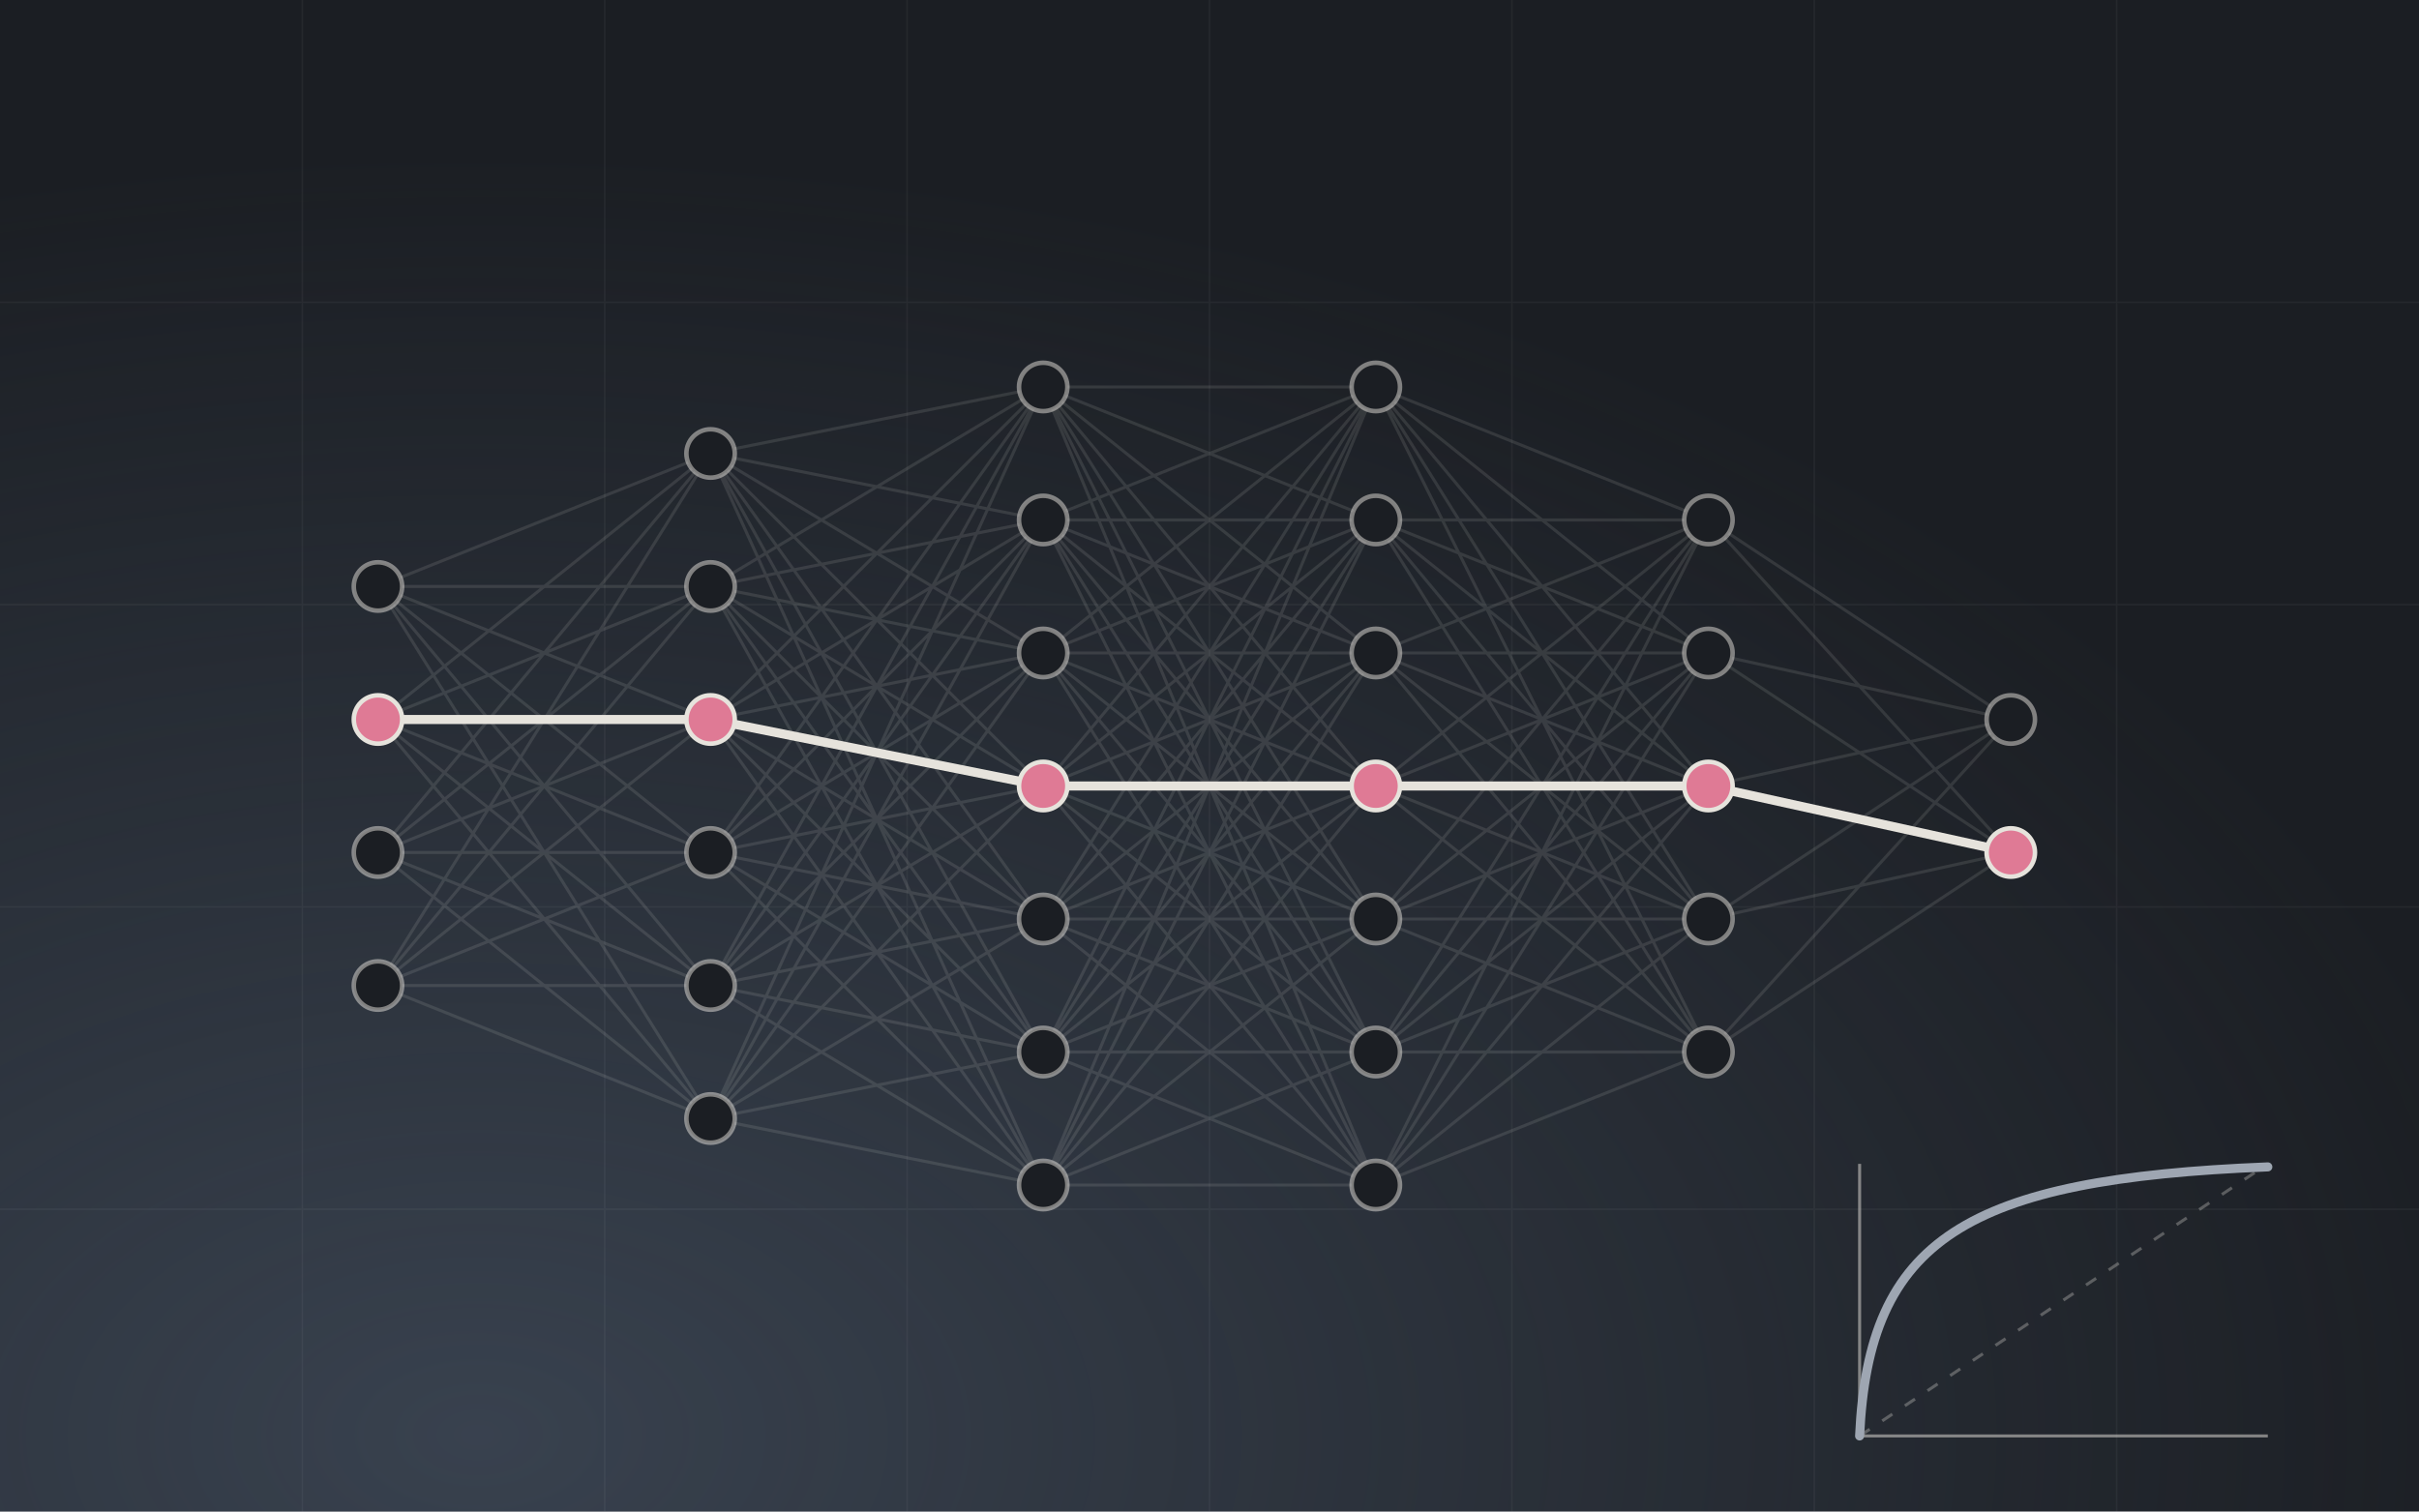
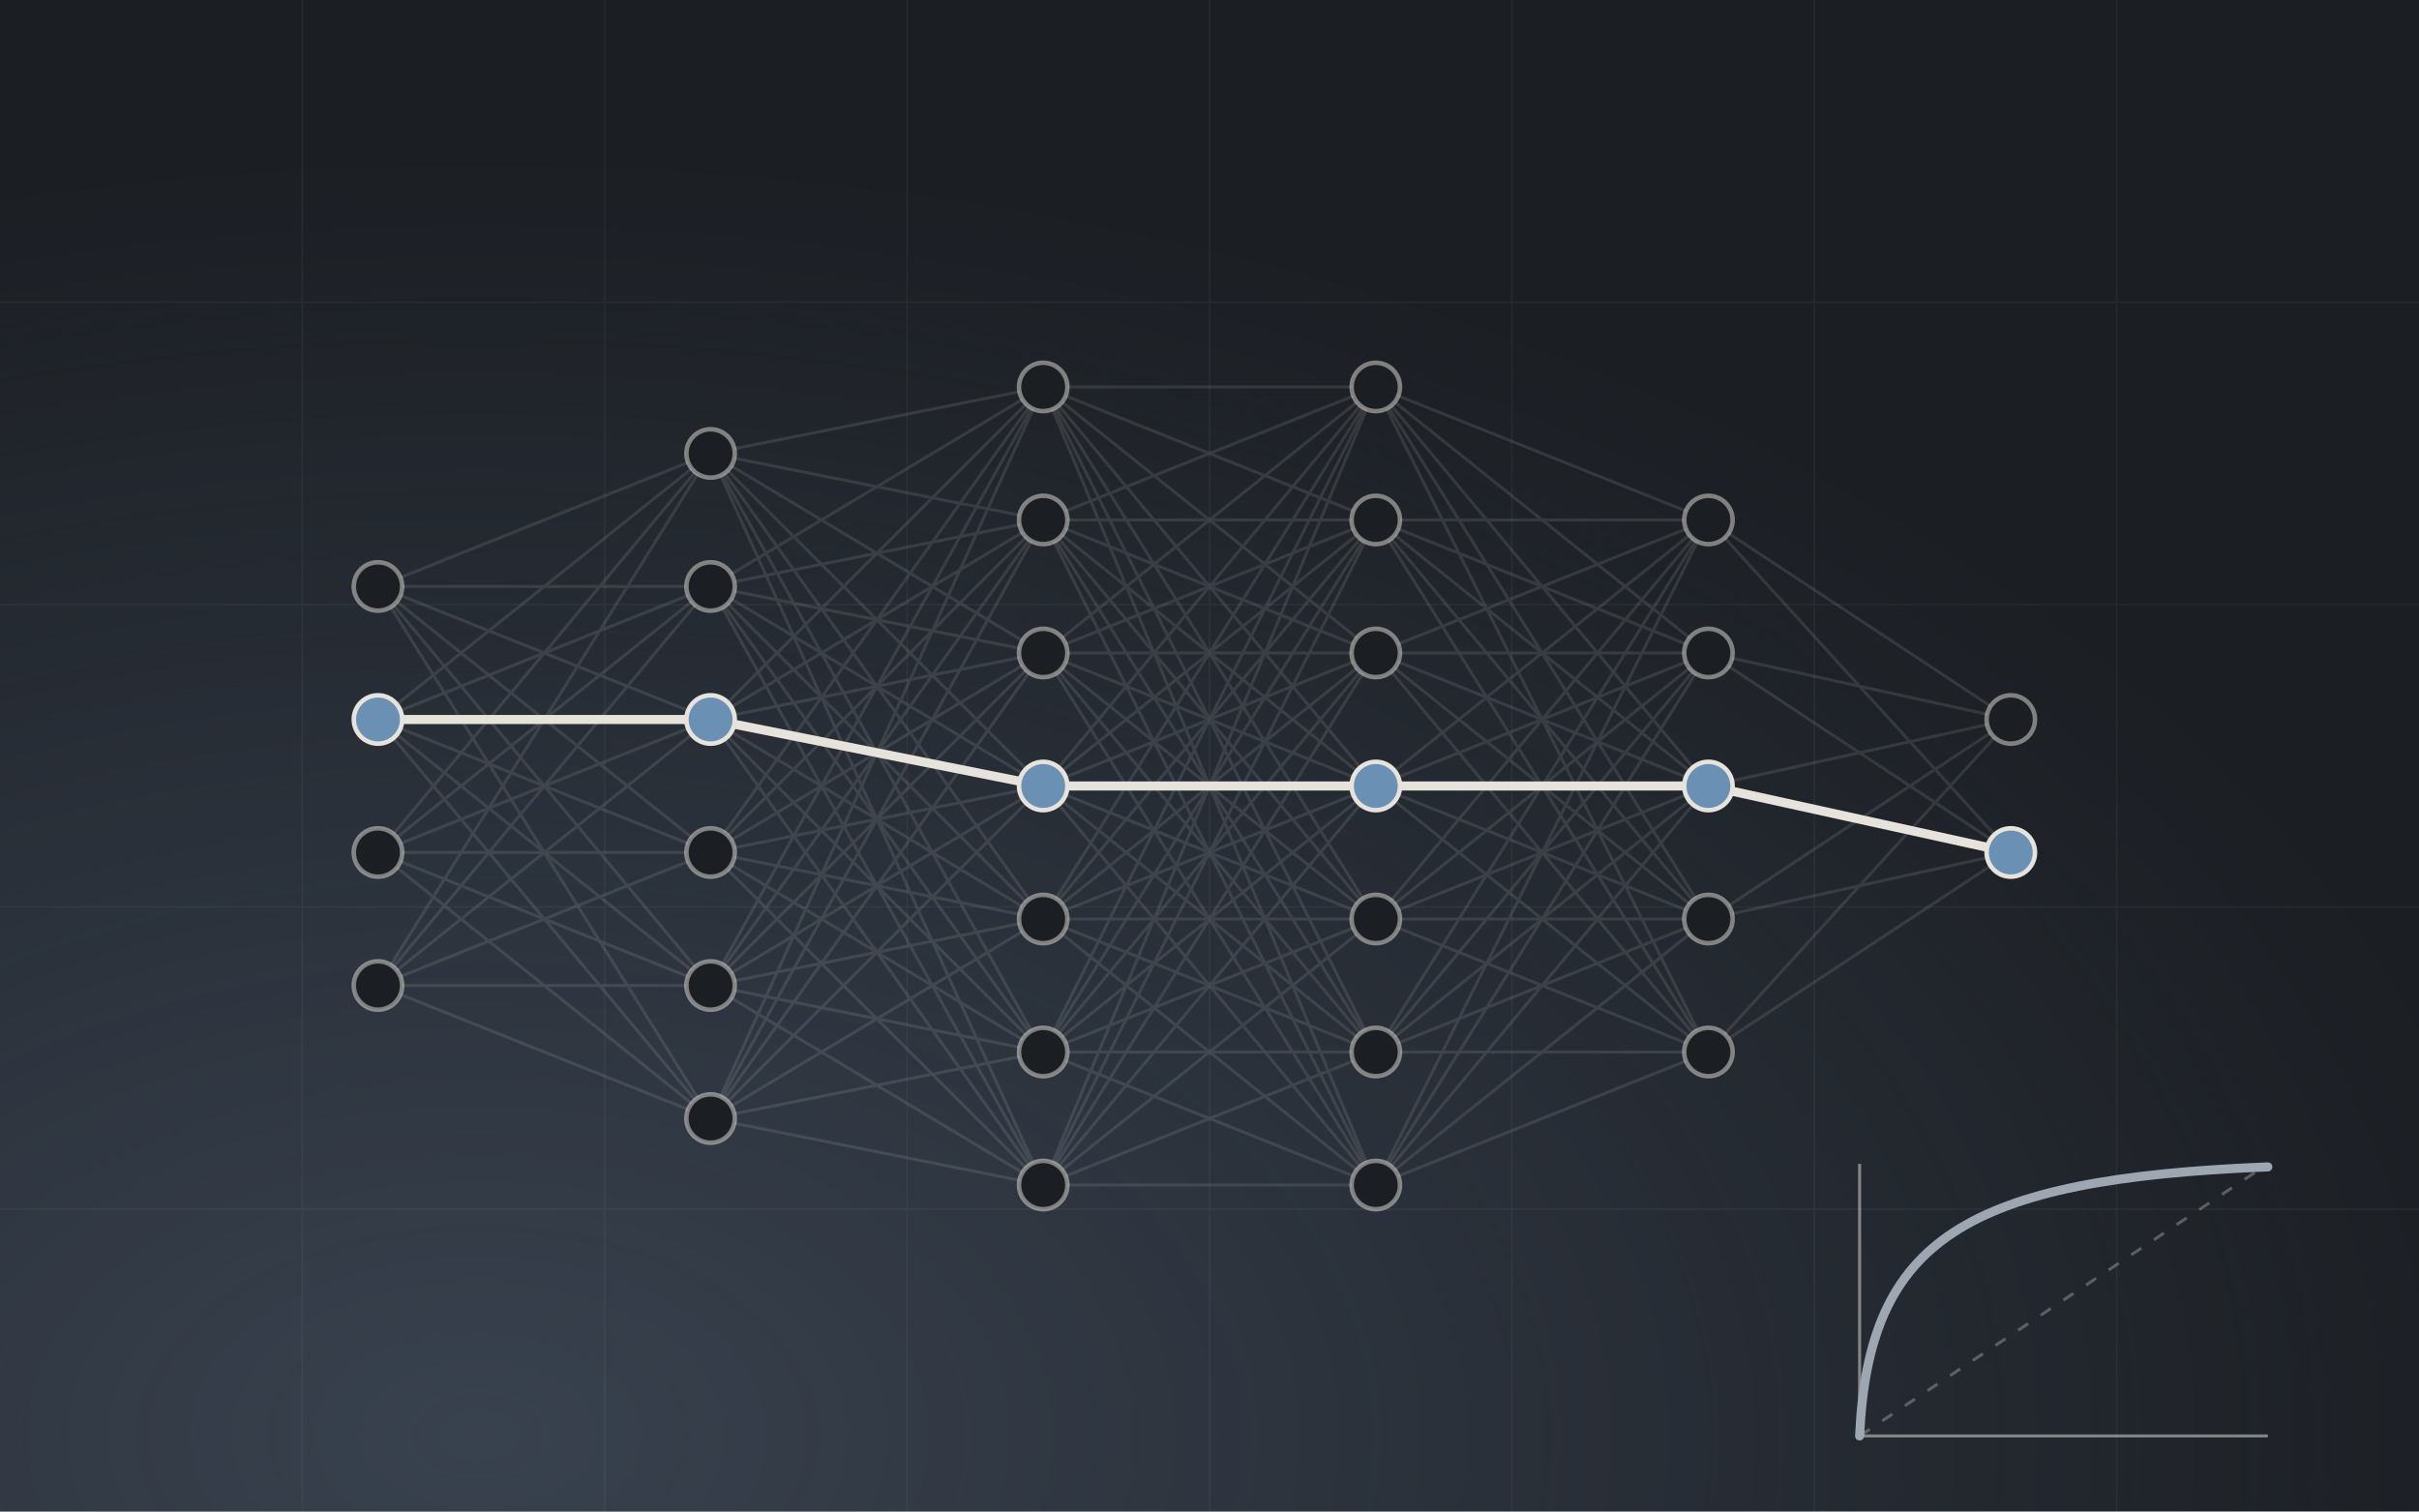
<svg xmlns="http://www.w3.org/2000/svg" viewBox="0 0 1600 1000">
  <rect width="1600" height="1000" fill="#1b1e23" />
  <defs>
    <radialGradient id="g" cx="0.2" cy="0.95" r="0.85">
      <stop offset="0" stop-color="#56657a" stop-opacity="0.5" />
      <stop offset="1" stop-color="#56657a" stop-opacity="0" />
    </radialGradient>
  </defs>
  <rect width="1600" height="1000" fill="url(#g)" />
  <path d="M0 200H1600M0 400H1600M0 600H1600M0 800H1600M200 0V1000M400 0V1000M600 0V1000M800 0V1000M1000 0V1000M1200 0V1000M1400 0V1000" stroke="#e6e3dc" stroke-opacity="0.05" />
  <path d="M250 388L470 300M250 388L470 388M250 388L470 476M250 388L470 564M250 388L470 652M250 388L470 740M250 476L470 300M250 476L470 388M250 476L470 476M250 476L470 564M250 476L470 652M250 476L470 740M250 564L470 300M250 564L470 388M250 564L470 476M250 564L470 564M250 564L470 652M250 564L470 740M250 652L470 300M250 652L470 388M250 652L470 476M250 652L470 564M250 652L470 652M250 652L470 740M470 300L690 256M470 300L690 344M470 300L690 432M470 300L690 520M470 300L690 608M470 300L690 696M470 300L690 784M470 388L690 256M470 388L690 344M470 388L690 432M470 388L690 520M470 388L690 608M470 388L690 696M470 388L690 784M470 476L690 256M470 476L690 344M470 476L690 432M470 476L690 520M470 476L690 608M470 476L690 696M470 476L690 784M470 564L690 256M470 564L690 344M470 564L690 432M470 564L690 520M470 564L690 608M470 564L690 696M470 564L690 784M470 652L690 256M470 652L690 344M470 652L690 432M470 652L690 520M470 652L690 608M470 652L690 696M470 652L690 784M470 740L690 256M470 740L690 344M470 740L690 432M470 740L690 520M470 740L690 608M470 740L690 696M470 740L690 784M690 256L910 256M690 256L910 344M690 256L910 432M690 256L910 520M690 256L910 608M690 256L910 696M690 256L910 784M690 344L910 256M690 344L910 344M690 344L910 432M690 344L910 520M690 344L910 608M690 344L910 696M690 344L910 784M690 432L910 256M690 432L910 344M690 432L910 432M690 432L910 520M690 432L910 608M690 432L910 696M690 432L910 784M690 520L910 256M690 520L910 344M690 520L910 432M690 520L910 520M690 520L910 608M690 520L910 696M690 520L910 784M690 608L910 256M690 608L910 344M690 608L910 432M690 608L910 520M690 608L910 608M690 608L910 696M690 608L910 784M690 696L910 256M690 696L910 344M690 696L910 432M690 696L910 520M690 696L910 608M690 696L910 696M690 696L910 784M690 784L910 256M690 784L910 344M690 784L910 432M690 784L910 520M690 784L910 608M690 784L910 696M690 784L910 784M910 256L1130 344M910 256L1130 432M910 256L1130 520M910 256L1130 608M910 256L1130 696M910 344L1130 344M910 344L1130 432M910 344L1130 520M910 344L1130 608M910 344L1130 696M910 432L1130 344M910 432L1130 432M910 432L1130 520M910 432L1130 608M910 432L1130 696M910 520L1130 344M910 520L1130 432M910 520L1130 520M910 520L1130 608M910 520L1130 696M910 608L1130 344M910 608L1130 432M910 608L1130 520M910 608L1130 608M910 608L1130 696M910 696L1130 344M910 696L1130 432M910 696L1130 520M910 696L1130 608M910 696L1130 696M910 784L1130 344M910 784L1130 432M910 784L1130 520M910 784L1130 608M910 784L1130 696M1130 344L1330 476M1130 344L1330 564M1130 432L1330 476M1130 432L1330 564M1130 520L1330 476M1130 520L1330 564M1130 608L1330 476M1130 608L1330 564M1130 696L1330 476M1130 696L1330 564" stroke="#e6e3dc" stroke-opacity="0.12" stroke-width="2" />
  <path d="M250 476L470 476L690 520L910 520L1130 520L1330 564" stroke="#e6e3dc" stroke-width="6" fill="none" />
  <circle cx="250" cy="388" r="16" fill="#1b1e23" stroke="#e6e3dc" stroke-opacity="0.5" stroke-width="3" />
-   <circle cx="250" cy="476" r="16" fill="#df7a95" stroke="#e6e3dc" stroke-opacity="1" stroke-width="3" />
+   <circle cx="250" cy="476" r="16" fill="#6a90b4" stroke="#e6e3dc" stroke-opacity="1" stroke-width="3" />
  <circle cx="250" cy="564" r="16" fill="#1b1e23" stroke="#e6e3dc" stroke-opacity="0.5" stroke-width="3" />
  <circle cx="250" cy="652" r="16" fill="#1b1e23" stroke="#e6e3dc" stroke-opacity="0.5" stroke-width="3" />
  <circle cx="470" cy="300" r="16" fill="#1b1e23" stroke="#e6e3dc" stroke-opacity="0.5" stroke-width="3" />
  <circle cx="470" cy="388" r="16" fill="#1b1e23" stroke="#e6e3dc" stroke-opacity="0.5" stroke-width="3" />
-   <circle cx="470" cy="476" r="16" fill="#df7a95" stroke="#e6e3dc" stroke-opacity="1" stroke-width="3" />
+   <circle cx="470" cy="476" r="16" fill="#6a90b4" stroke="#e6e3dc" stroke-opacity="1" stroke-width="3" />
  <circle cx="470" cy="564" r="16" fill="#1b1e23" stroke="#e6e3dc" stroke-opacity="0.5" stroke-width="3" />
  <circle cx="470" cy="652" r="16" fill="#1b1e23" stroke="#e6e3dc" stroke-opacity="0.5" stroke-width="3" />
  <circle cx="470" cy="740" r="16" fill="#1b1e23" stroke="#e6e3dc" stroke-opacity="0.5" stroke-width="3" />
  <circle cx="690" cy="256" r="16" fill="#1b1e23" stroke="#e6e3dc" stroke-opacity="0.5" stroke-width="3" />
  <circle cx="690" cy="344" r="16" fill="#1b1e23" stroke="#e6e3dc" stroke-opacity="0.5" stroke-width="3" />
  <circle cx="690" cy="432" r="16" fill="#1b1e23" stroke="#e6e3dc" stroke-opacity="0.5" stroke-width="3" />
-   <circle cx="690" cy="520" r="16" fill="#df7a95" stroke="#e6e3dc" stroke-opacity="1" stroke-width="3" />
+   <circle cx="690" cy="520" r="16" fill="#6a90b4" stroke="#e6e3dc" stroke-opacity="1" stroke-width="3" />
  <circle cx="690" cy="608" r="16" fill="#1b1e23" stroke="#e6e3dc" stroke-opacity="0.5" stroke-width="3" />
  <circle cx="690" cy="696" r="16" fill="#1b1e23" stroke="#e6e3dc" stroke-opacity="0.5" stroke-width="3" />
  <circle cx="690" cy="784" r="16" fill="#1b1e23" stroke="#e6e3dc" stroke-opacity="0.5" stroke-width="3" />
  <circle cx="910" cy="256" r="16" fill="#1b1e23" stroke="#e6e3dc" stroke-opacity="0.5" stroke-width="3" />
  <circle cx="910" cy="344" r="16" fill="#1b1e23" stroke="#e6e3dc" stroke-opacity="0.5" stroke-width="3" />
  <circle cx="910" cy="432" r="16" fill="#1b1e23" stroke="#e6e3dc" stroke-opacity="0.5" stroke-width="3" />
-   <circle cx="910" cy="520" r="16" fill="#df7a95" stroke="#e6e3dc" stroke-opacity="1" stroke-width="3" />
+   <circle cx="910" cy="520" r="16" fill="#6a90b4" stroke="#e6e3dc" stroke-opacity="1" stroke-width="3" />
  <circle cx="910" cy="608" r="16" fill="#1b1e23" stroke="#e6e3dc" stroke-opacity="0.5" stroke-width="3" />
  <circle cx="910" cy="696" r="16" fill="#1b1e23" stroke="#e6e3dc" stroke-opacity="0.5" stroke-width="3" />
  <circle cx="910" cy="784" r="16" fill="#1b1e23" stroke="#e6e3dc" stroke-opacity="0.5" stroke-width="3" />
  <circle cx="1130" cy="344" r="16" fill="#1b1e23" stroke="#e6e3dc" stroke-opacity="0.5" stroke-width="3" />
  <circle cx="1130" cy="432" r="16" fill="#1b1e23" stroke="#e6e3dc" stroke-opacity="0.5" stroke-width="3" />
-   <circle cx="1130" cy="520" r="16" fill="#df7a95" stroke="#e6e3dc" stroke-opacity="1" stroke-width="3" />
+   <circle cx="1130" cy="520" r="16" fill="#6a90b4" stroke="#e6e3dc" stroke-opacity="1" stroke-width="3" />
  <circle cx="1130" cy="608" r="16" fill="#1b1e23" stroke="#e6e3dc" stroke-opacity="0.5" stroke-width="3" />
  <circle cx="1130" cy="696" r="16" fill="#1b1e23" stroke="#e6e3dc" stroke-opacity="0.5" stroke-width="3" />
  <circle cx="1330" cy="476" r="16" fill="#1b1e23" stroke="#e6e3dc" stroke-opacity="0.5" stroke-width="3" />
-   <circle cx="1330" cy="564" r="16" fill="#df7a95" stroke="#e6e3dc" stroke-opacity="1" stroke-width="3" />
+   <circle cx="1330" cy="564" r="16" fill="#6a90b4" stroke="#e6e3dc" stroke-opacity="1" stroke-width="3" />
  <g stroke="#e6e3dc" fill="none">
    <path d="M1230 770v180h270" stroke-opacity="0.5" stroke-width="2" />
    <path d="M1230 950L1500 770" stroke-opacity="0.3" stroke-width="2" stroke-dasharray="8 10" />
  </g>
  <path d="M1230 950C1236 820 1300 780 1500 772" stroke="#9ea6b2" stroke-width="6" fill="none" stroke-linecap="round" />
</svg>
